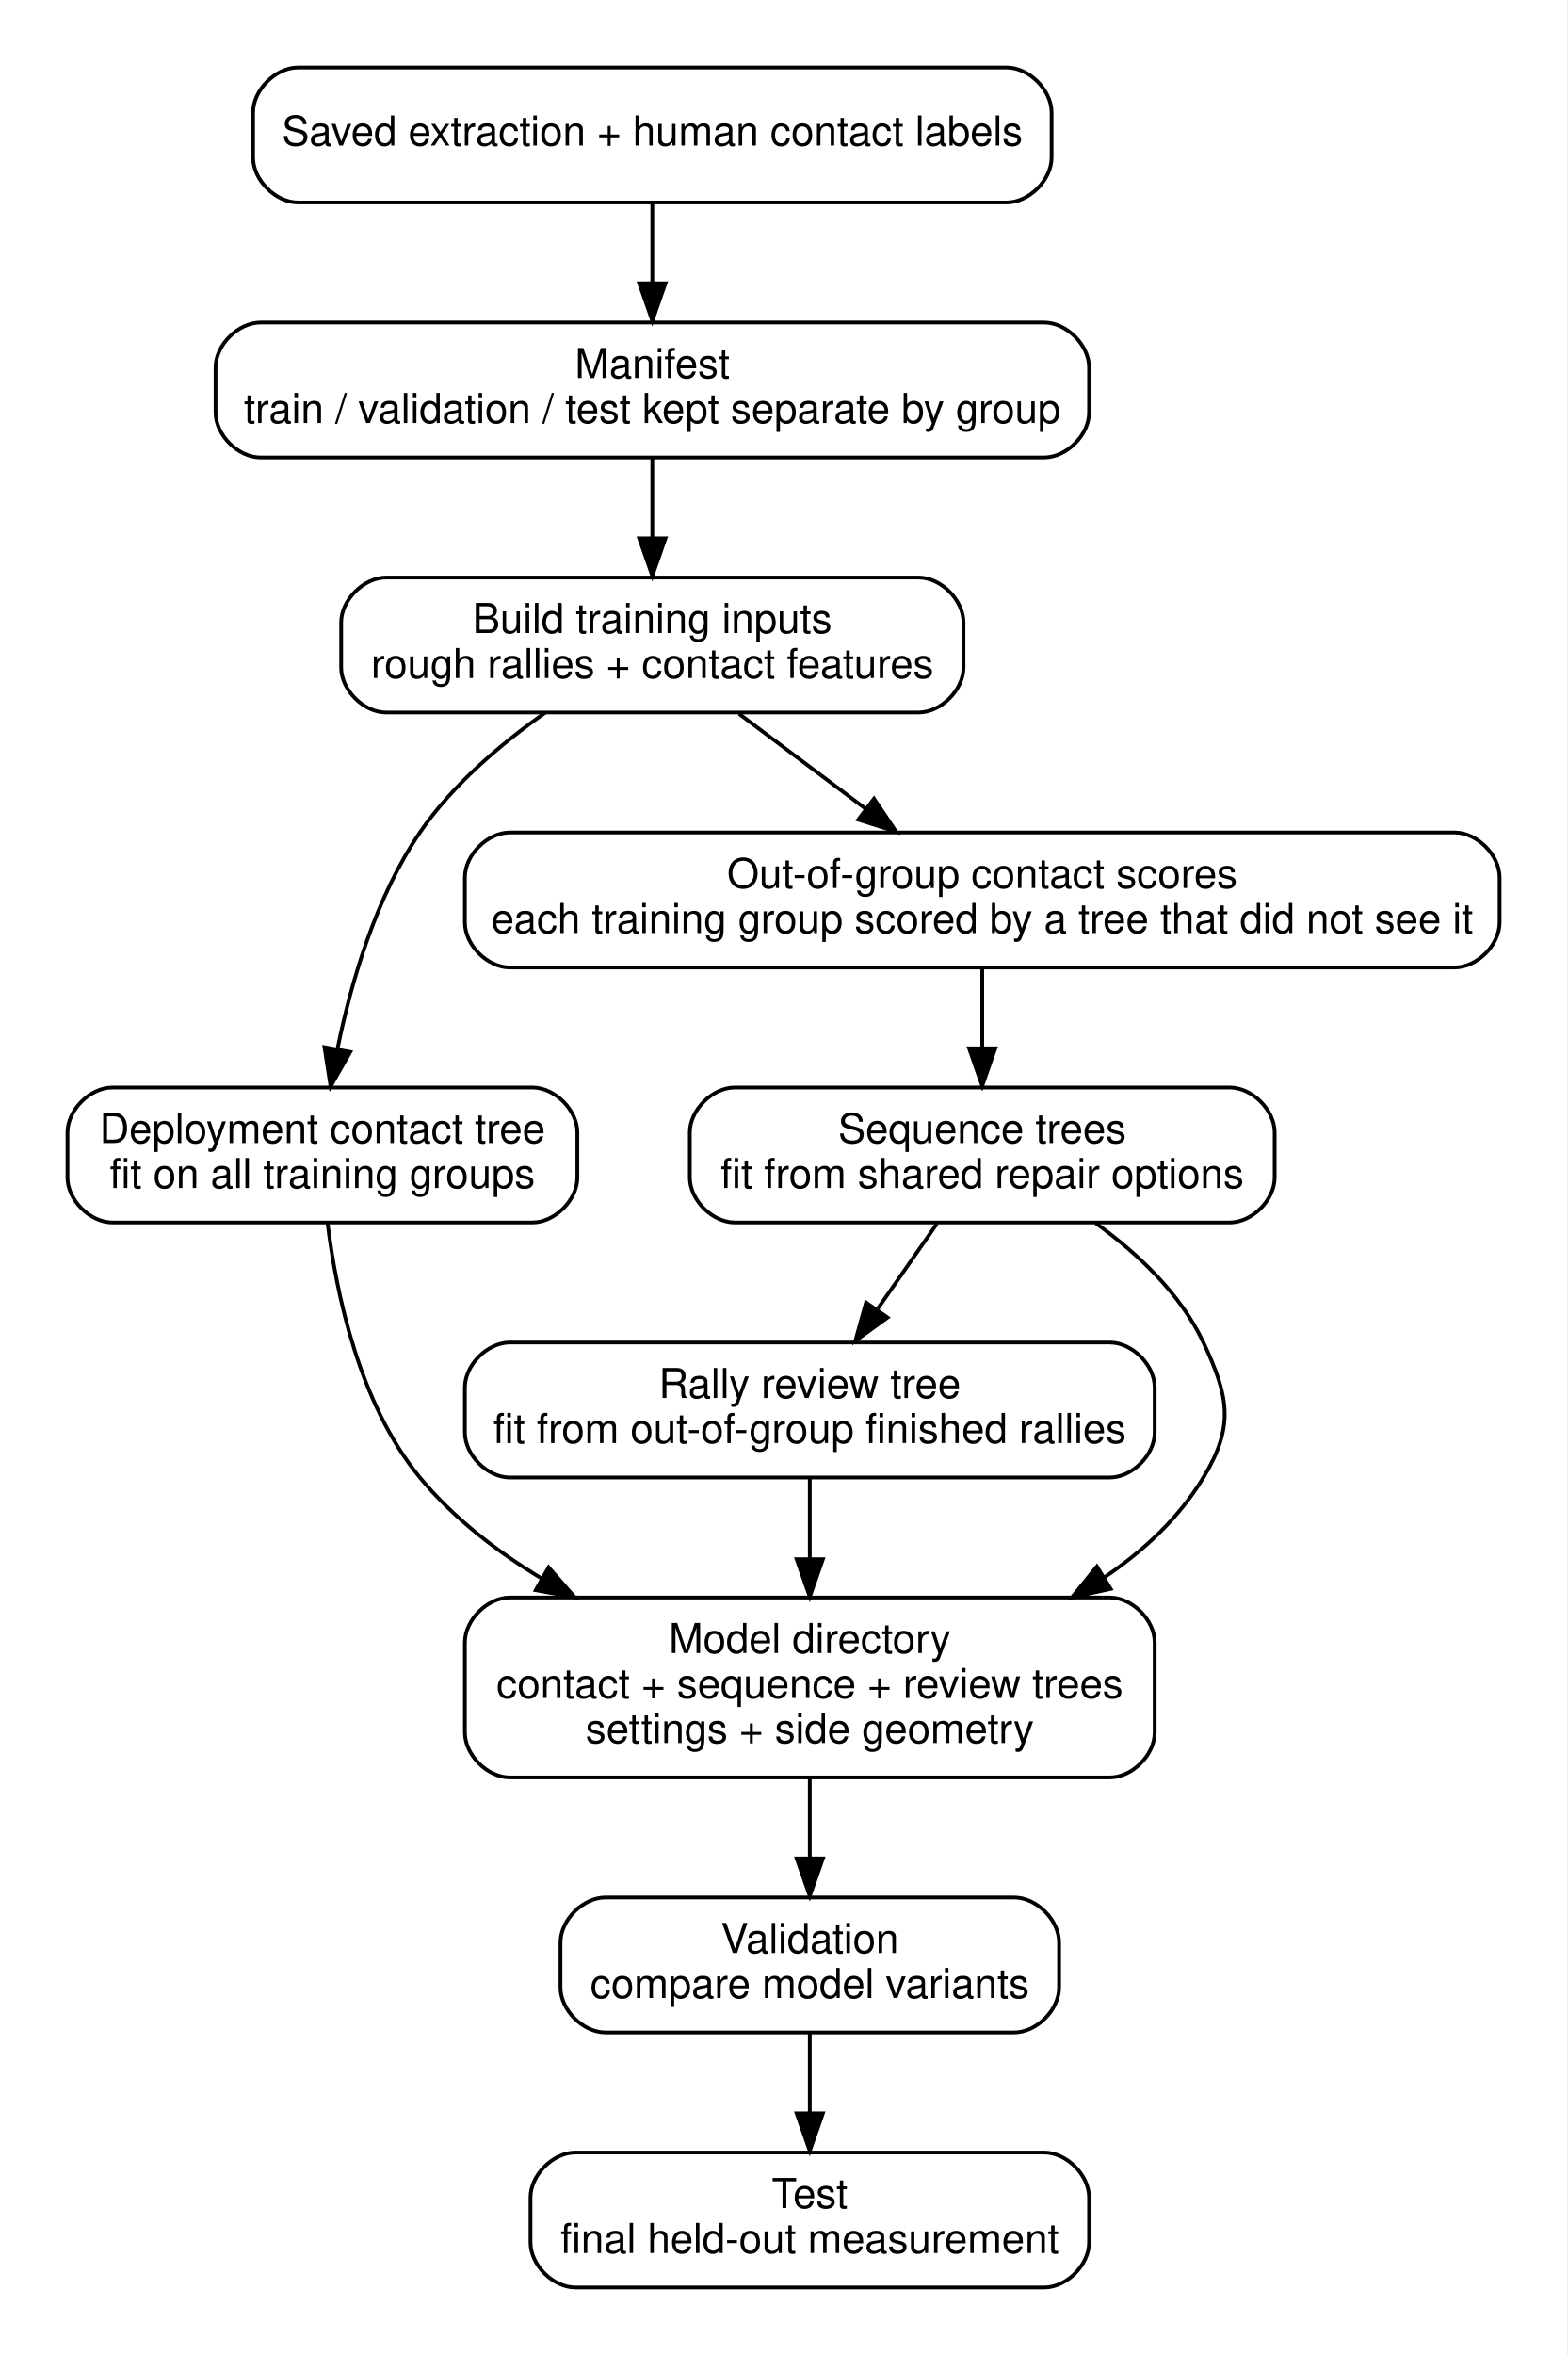
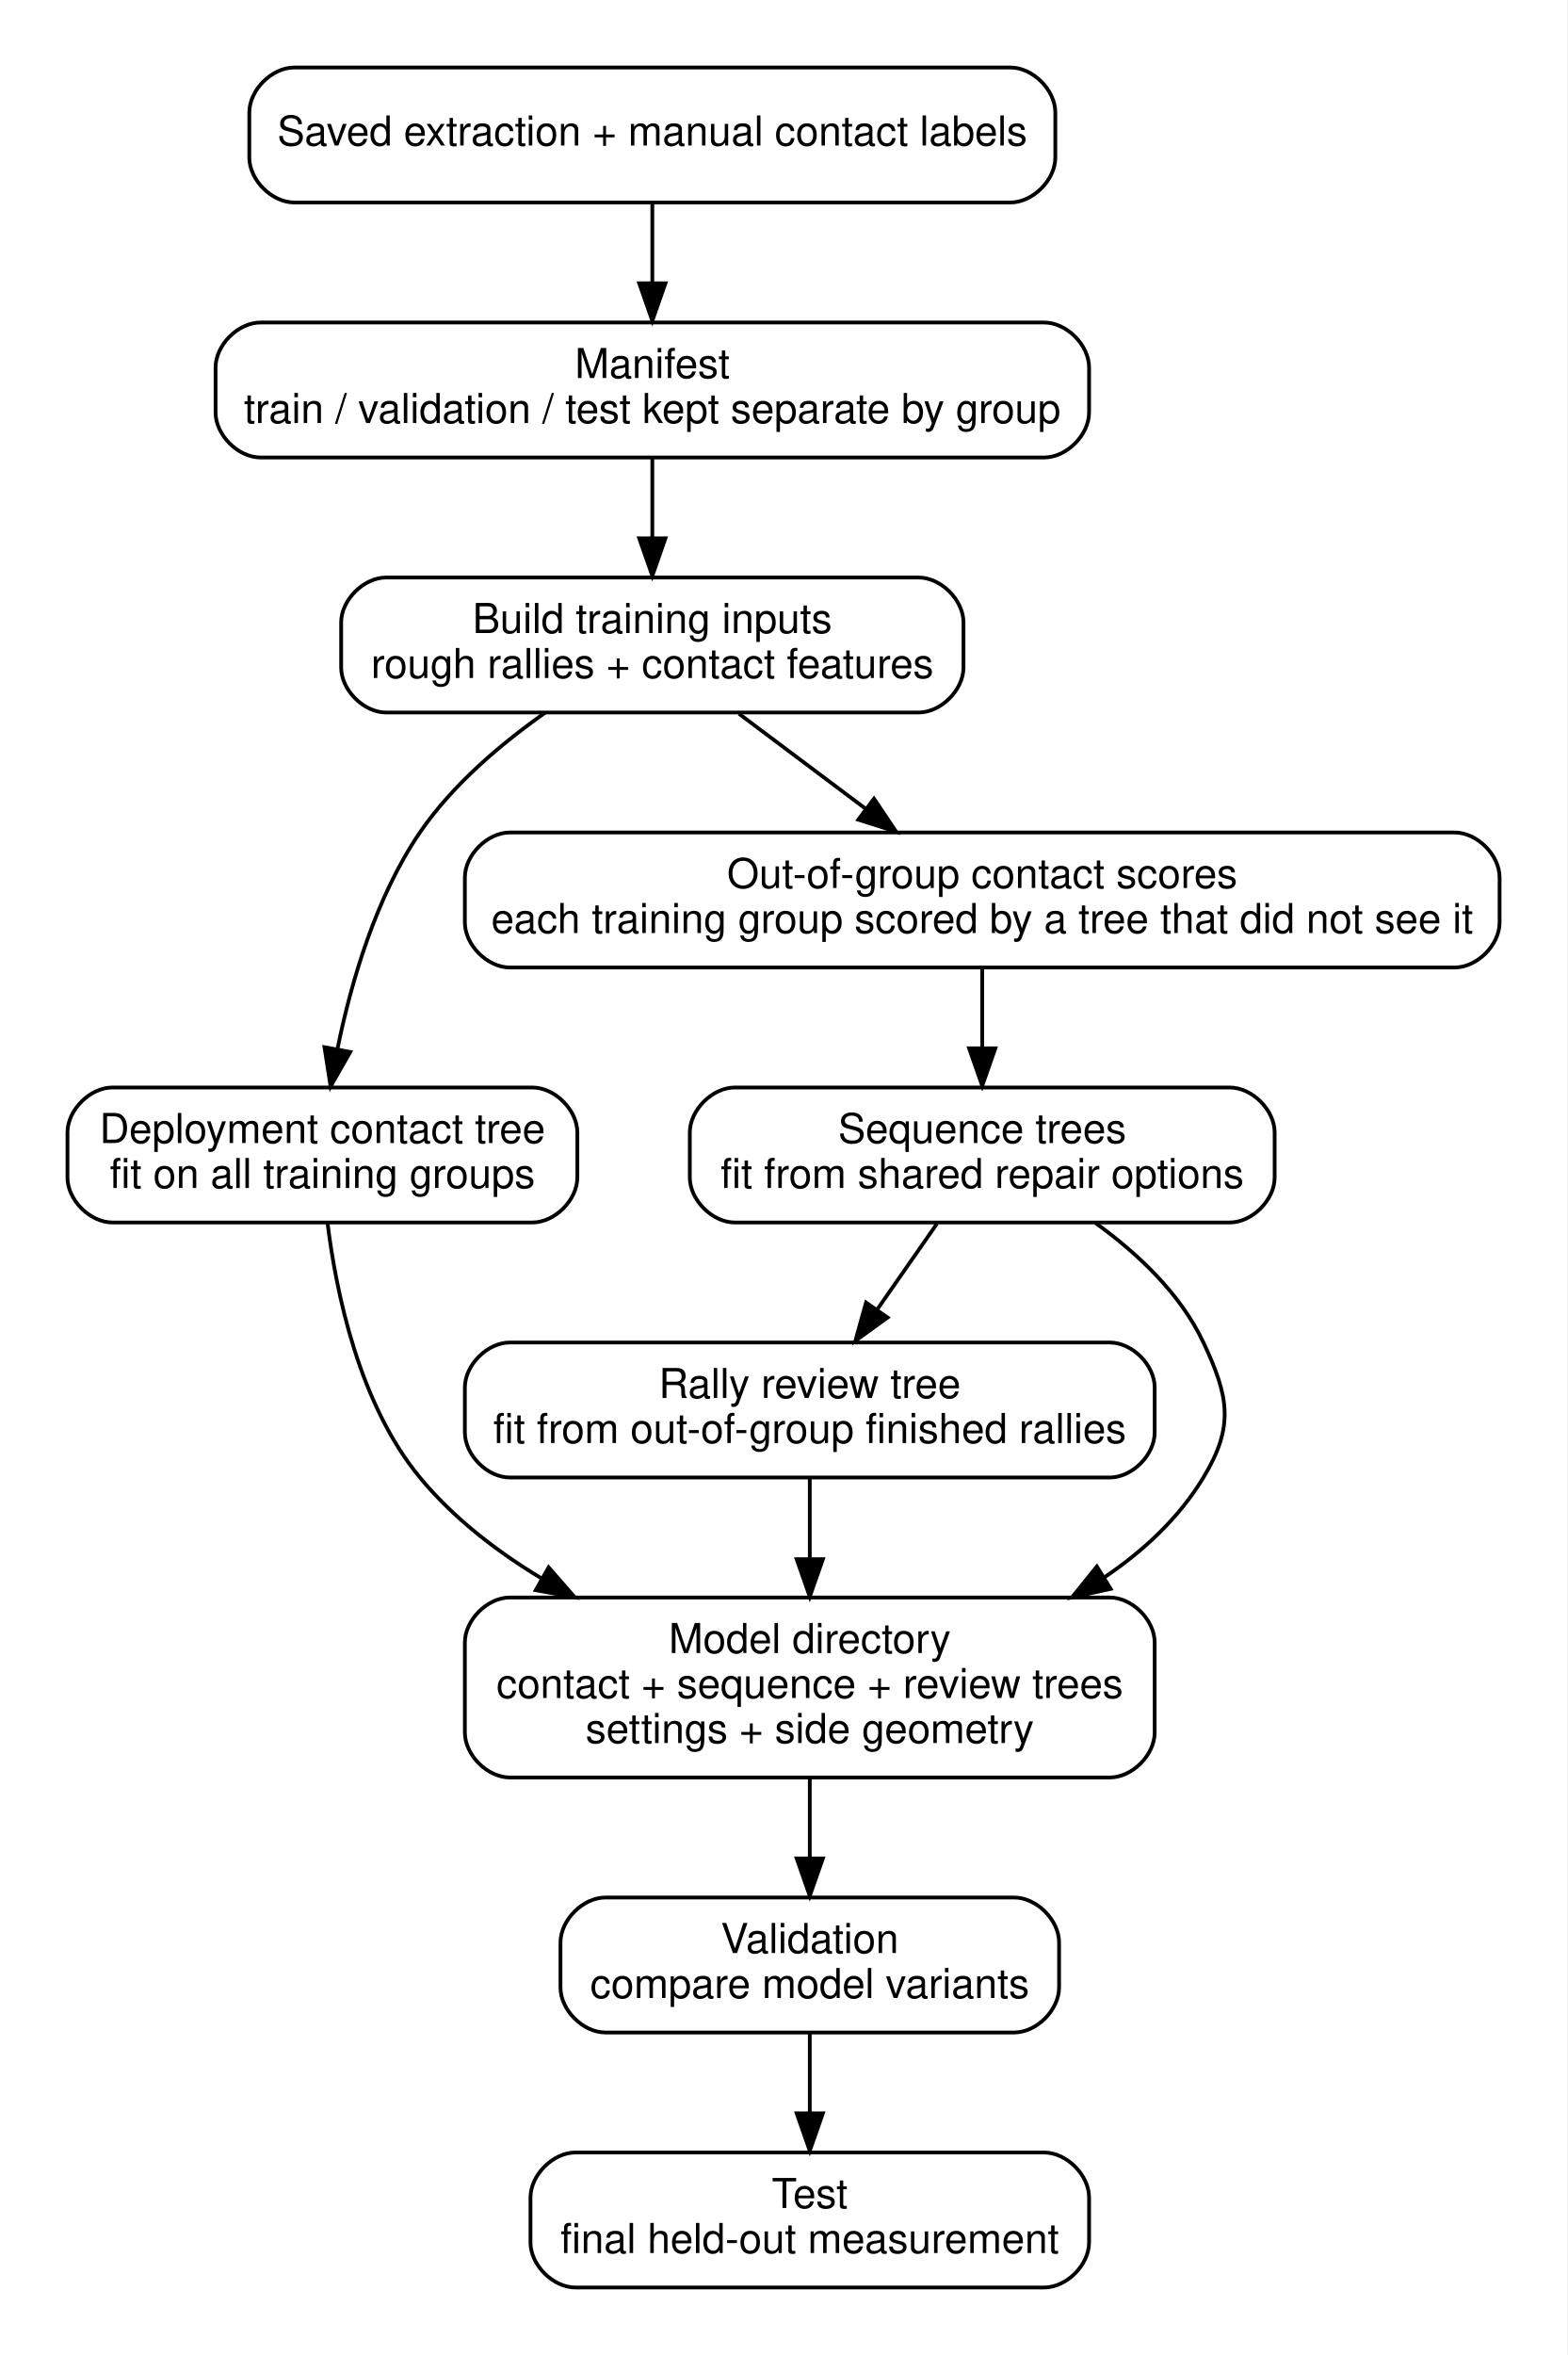
<svg xmlns="http://www.w3.org/2000/svg" width="418pt" height="628pt" viewBox="0.00 0.00 418.00 628.00">
  <g id="graph0" class="graph" transform="scale(1 1) rotate(0) translate(18 610)">
    <polygon fill="white" stroke="transparent" points="-18,18 -18,-610 400,-610 400,18 -18,18" />
    <g id="node1" class="node">
-       <path fill="none" stroke="black" d="M250.5,-592C250.5,-592 61.5,-592 61.5,-592 55.5,-592 49.5,-586 49.5,-580 49.5,-580 49.5,-568 49.5,-568 49.5,-562 55.5,-556 61.5,-556 61.5,-556 250.5,-556 250.5,-556 256.5,-556 262.5,-562 262.5,-568 262.5,-568 262.5,-580 262.5,-580 262.5,-586 256.5,-592 250.5,-592" />
-       <text text-anchor="middle" x="156" y="-571.2" font-family="Helvetica,sans-Serif" font-size="11.00">Saved extraction + human contact labels</text>
+       <path fill="none" stroke="black" d="M251.5,-592C251.5,-592 60.5,-592 60.5,-592 54.5,-592 48.5,-586 48.5,-580 48.5,-580 48.5,-568 48.5,-568 48.5,-562 54.5,-556 60.5,-556 60.5,-556 251.5,-556 251.5,-556 257.5,-556 263.5,-562 263.5,-568 263.5,-568 263.5,-580 263.5,-580 263.5,-586 257.5,-592 251.5,-592" />
+       <text text-anchor="middle" x="156" y="-571.2" font-family="Helvetica,sans-Serif" font-size="11.00">Saved extraction + manual contact labels</text>
    </g>
    <g id="node2" class="node">
      <path fill="none" stroke="black" d="M260.5,-524C260.5,-524 51.5,-524 51.5,-524 45.5,-524 39.5,-518 39.5,-512 39.5,-512 39.5,-500 39.5,-500 39.5,-494 45.5,-488 51.5,-488 51.5,-488 260.5,-488 260.5,-488 266.5,-488 272.5,-494 272.5,-500 272.5,-500 272.5,-512 272.5,-512 272.5,-518 266.5,-524 260.5,-524" />
      <text text-anchor="middle" x="156" y="-509.2" font-family="Helvetica,sans-Serif" font-size="11.00">Manifest</text>
      <text text-anchor="middle" x="156" y="-497.2" font-family="Helvetica,sans-Serif" font-size="11.00">train / validation / test kept separate by group</text>
    </g>
    <g id="edge1" class="edge">
      <path fill="none" stroke="black" d="M156,-555.66C156,-549.19 156,-541.68 156,-534.52" />
      <polygon fill="black" stroke="black" points="159.5,-534.45 156,-524.45 152.5,-534.45 159.5,-534.45" />
    </g>
    <g id="node3" class="node">
      <path fill="none" stroke="black" d="M227,-456C227,-456 85,-456 85,-456 79,-456 73,-450 73,-444 73,-444 73,-432 73,-432 73,-426 79,-420 85,-420 85,-420 227,-420 227,-420 233,-420 239,-426 239,-432 239,-432 239,-444 239,-444 239,-450 233,-456 227,-456" />
      <text text-anchor="middle" x="156" y="-441.2" font-family="Helvetica,sans-Serif" font-size="11.00">Build training inputs</text>
      <text text-anchor="middle" x="156" y="-429.2" font-family="Helvetica,sans-Serif" font-size="11.00">rough rallies + contact features</text>
    </g>
    <g id="edge2" class="edge">
      <path fill="none" stroke="black" d="M156,-487.66C156,-481.19 156,-473.68 156,-466.52" />
      <polygon fill="black" stroke="black" points="159.5,-466.45 156,-456.45 152.5,-466.45 159.5,-466.45" />
    </g>
    <g id="node4" class="node">
      <path fill="none" stroke="black" d="M124,-320C124,-320 12,-320 12,-320 6,-320 0,-314 0,-308 0,-308 0,-296 0,-296 0,-290 6,-284 12,-284 12,-284 124,-284 124,-284 130,-284 136,-290 136,-296 136,-296 136,-308 136,-308 136,-314 130,-320 124,-320" />
      <text text-anchor="middle" x="68" y="-305.2" font-family="Helvetica,sans-Serif" font-size="11.00">Deployment contact tree</text>
      <text text-anchor="middle" x="68" y="-293.2" font-family="Helvetica,sans-Serif" font-size="11.00">fit on all training groups</text>
    </g>
    <g id="edge3" class="edge">
      <path fill="none" stroke="black" d="M127.45,-419.97C115.62,-411.65 102.67,-400.69 94,-388 82.25,-370.8 75.66,-348.11 72.06,-330.49" />
      <polygon fill="black" stroke="black" points="75.43,-329.48 70.18,-320.28 68.55,-330.75 75.43,-329.48" />
    </g>
    <g id="node5" class="node">
      <path fill="none" stroke="black" d="M370,-388C370,-388 118,-388 118,-388 112,-388 106,-382 106,-376 106,-376 106,-364 106,-364 106,-358 112,-352 118,-352 118,-352 370,-352 370,-352 376,-352 382,-358 382,-364 382,-364 382,-376 382,-376 382,-382 376,-388 370,-388" />
      <text text-anchor="middle" x="244" y="-373.2" font-family="Helvetica,sans-Serif" font-size="11.00">Out-of-group contact scores</text>
      <text text-anchor="middle" x="244" y="-361.2" font-family="Helvetica,sans-Serif" font-size="11.00">each training group scored by a tree that did not see it</text>
    </g>
    <g id="edge4" class="edge">
      <path fill="none" stroke="black" d="M179.12,-419.66C189.43,-411.93 201.73,-402.71 212.83,-394.38" />
      <polygon fill="black" stroke="black" points="215.13,-397.02 221.03,-388.22 210.93,-391.42 215.13,-397.02" />
    </g>
    <g id="node8" class="node">
      <path fill="none" stroke="black" d="M278,-184C278,-184 118,-184 118,-184 112,-184 106,-178 106,-172 106,-172 106,-148 106,-148 106,-142 112,-136 118,-136 118,-136 278,-136 278,-136 284,-136 290,-142 290,-148 290,-148 290,-172 290,-172 290,-178 284,-184 278,-184" />
      <text text-anchor="middle" x="198" y="-169.2" font-family="Helvetica,sans-Serif" font-size="11.00">Model directory</text>
      <text text-anchor="middle" x="198" y="-157.2" font-family="Helvetica,sans-Serif" font-size="11.00">contact + sequence + review trees</text>
      <text text-anchor="middle" x="198" y="-145.2" font-family="Helvetica,sans-Serif" font-size="11.00">settings + side geometry</text>
    </g>
    <g id="edge7" class="edge">
      <path fill="none" stroke="black" d="M69.37,-283.86C71.67,-265.27 77.78,-235.63 94,-216 102.85,-205.29 114.33,-196.4 126.43,-189.1" />
      <polygon fill="black" stroke="black" points="128.34,-192.04 135.31,-184.07 124.89,-185.95 128.34,-192.04" />
    </g>
    <g id="node6" class="node">
      <path fill="none" stroke="black" d="M310,-320C310,-320 178,-320 178,-320 172,-320 166,-314 166,-308 166,-308 166,-296 166,-296 166,-290 172,-284 178,-284 178,-284 310,-284 310,-284 316,-284 322,-290 322,-296 322,-296 322,-308 322,-308 322,-314 316,-320 310,-320" />
      <text text-anchor="middle" x="244" y="-305.2" font-family="Helvetica,sans-Serif" font-size="11.00">Sequence trees</text>
      <text text-anchor="middle" x="244" y="-293.2" font-family="Helvetica,sans-Serif" font-size="11.00">fit from shared repair options</text>
    </g>
    <g id="edge5" class="edge">
      <path fill="none" stroke="black" d="M244,-351.66C244,-345.19 244,-337.68 244,-330.52" />
      <polygon fill="black" stroke="black" points="247.5,-330.45 244,-320.45 240.5,-330.45 247.5,-330.45" />
    </g>
    <g id="node7" class="node">
      <path fill="none" stroke="black" d="M278,-252C278,-252 118,-252 118,-252 112,-252 106,-246 106,-240 106,-240 106,-228 106,-228 106,-222 112,-216 118,-216 118,-216 278,-216 278,-216 284,-216 290,-222 290,-228 290,-228 290,-240 290,-240 290,-246 284,-252 278,-252" />
      <text text-anchor="middle" x="198" y="-237.2" font-family="Helvetica,sans-Serif" font-size="11.00">Rally review tree</text>
      <text text-anchor="middle" x="198" y="-225.2" font-family="Helvetica,sans-Serif" font-size="11.00">fit from out-of-group finished rallies</text>
    </g>
    <g id="edge6" class="edge">
      <path fill="none" stroke="black" d="M231.91,-283.66C227.09,-276.74 221.44,-268.63 216.14,-261.03" />
      <polygon fill="black" stroke="black" points="218.75,-258.66 210.16,-252.45 213.01,-262.66 218.75,-258.66" />
    </g>
    <g id="edge8" class="edge">
      <path fill="none" stroke="black" d="M274.23,-283.86C285.43,-275.77 296.89,-265.02 303,-252 309.8,-237.52 311.28,-229.69 303,-216 296.49,-205.23 287.09,-196.47 276.57,-189.37" />
      <polygon fill="black" stroke="black" points="278.26,-186.31 267.92,-184.03 274.58,-192.26 278.26,-186.31" />
    </g>
    <g id="edge9" class="edge">
      <path fill="none" stroke="black" d="M198,-215.94C198,-209.42 198,-201.74 198,-194.23" />
      <polygon fill="black" stroke="black" points="201.5,-194.21 198,-184.21 194.5,-194.21 201.5,-194.21" />
    </g>
    <g id="node9" class="node">
      <path fill="none" stroke="black" d="M252.5,-104C252.5,-104 143.5,-104 143.5,-104 137.5,-104 131.5,-98 131.5,-92 131.5,-92 131.5,-80 131.5,-80 131.5,-74 137.5,-68 143.5,-68 143.5,-68 252.5,-68 252.5,-68 258.5,-68 264.5,-74 264.5,-80 264.5,-80 264.5,-92 264.5,-92 264.5,-98 258.5,-104 252.5,-104" />
      <text text-anchor="middle" x="198" y="-89.2" font-family="Helvetica,sans-Serif" font-size="11.00">Validation</text>
      <text text-anchor="middle" x="198" y="-77.2" font-family="Helvetica,sans-Serif" font-size="11.00">compare model variants</text>
    </g>
    <g id="edge10" class="edge">
      <path fill="none" stroke="black" d="M198,-135.82C198,-129.13 198,-121.76 198,-114.82" />
      <polygon fill="black" stroke="black" points="201.5,-114.42 198,-104.42 194.5,-114.42 201.5,-114.42" />
    </g>
    <g id="node10" class="node">
      <path fill="none" stroke="black" d="M260.5,-36C260.5,-36 135.5,-36 135.5,-36 129.5,-36 123.5,-30 123.5,-24 123.5,-24 123.5,-12 123.5,-12 123.5,-6 129.5,0 135.5,0 135.5,0 260.5,0 260.5,0 266.5,0 272.5,-6 272.5,-12 272.5,-12 272.5,-24 272.5,-24 272.5,-30 266.5,-36 260.5,-36" />
      <text text-anchor="middle" x="198" y="-21.2" font-family="Helvetica,sans-Serif" font-size="11.00">Test</text>
      <text text-anchor="middle" x="198" y="-9.2" font-family="Helvetica,sans-Serif" font-size="11.00">final held-out measurement</text>
    </g>
    <g id="edge11" class="edge">
      <path fill="none" stroke="black" d="M198,-67.66C198,-61.19 198,-53.68 198,-46.52" />
      <polygon fill="black" stroke="black" points="201.5,-46.45 198,-36.45 194.5,-46.45 201.5,-46.45" />
    </g>
  </g>
</svg>
